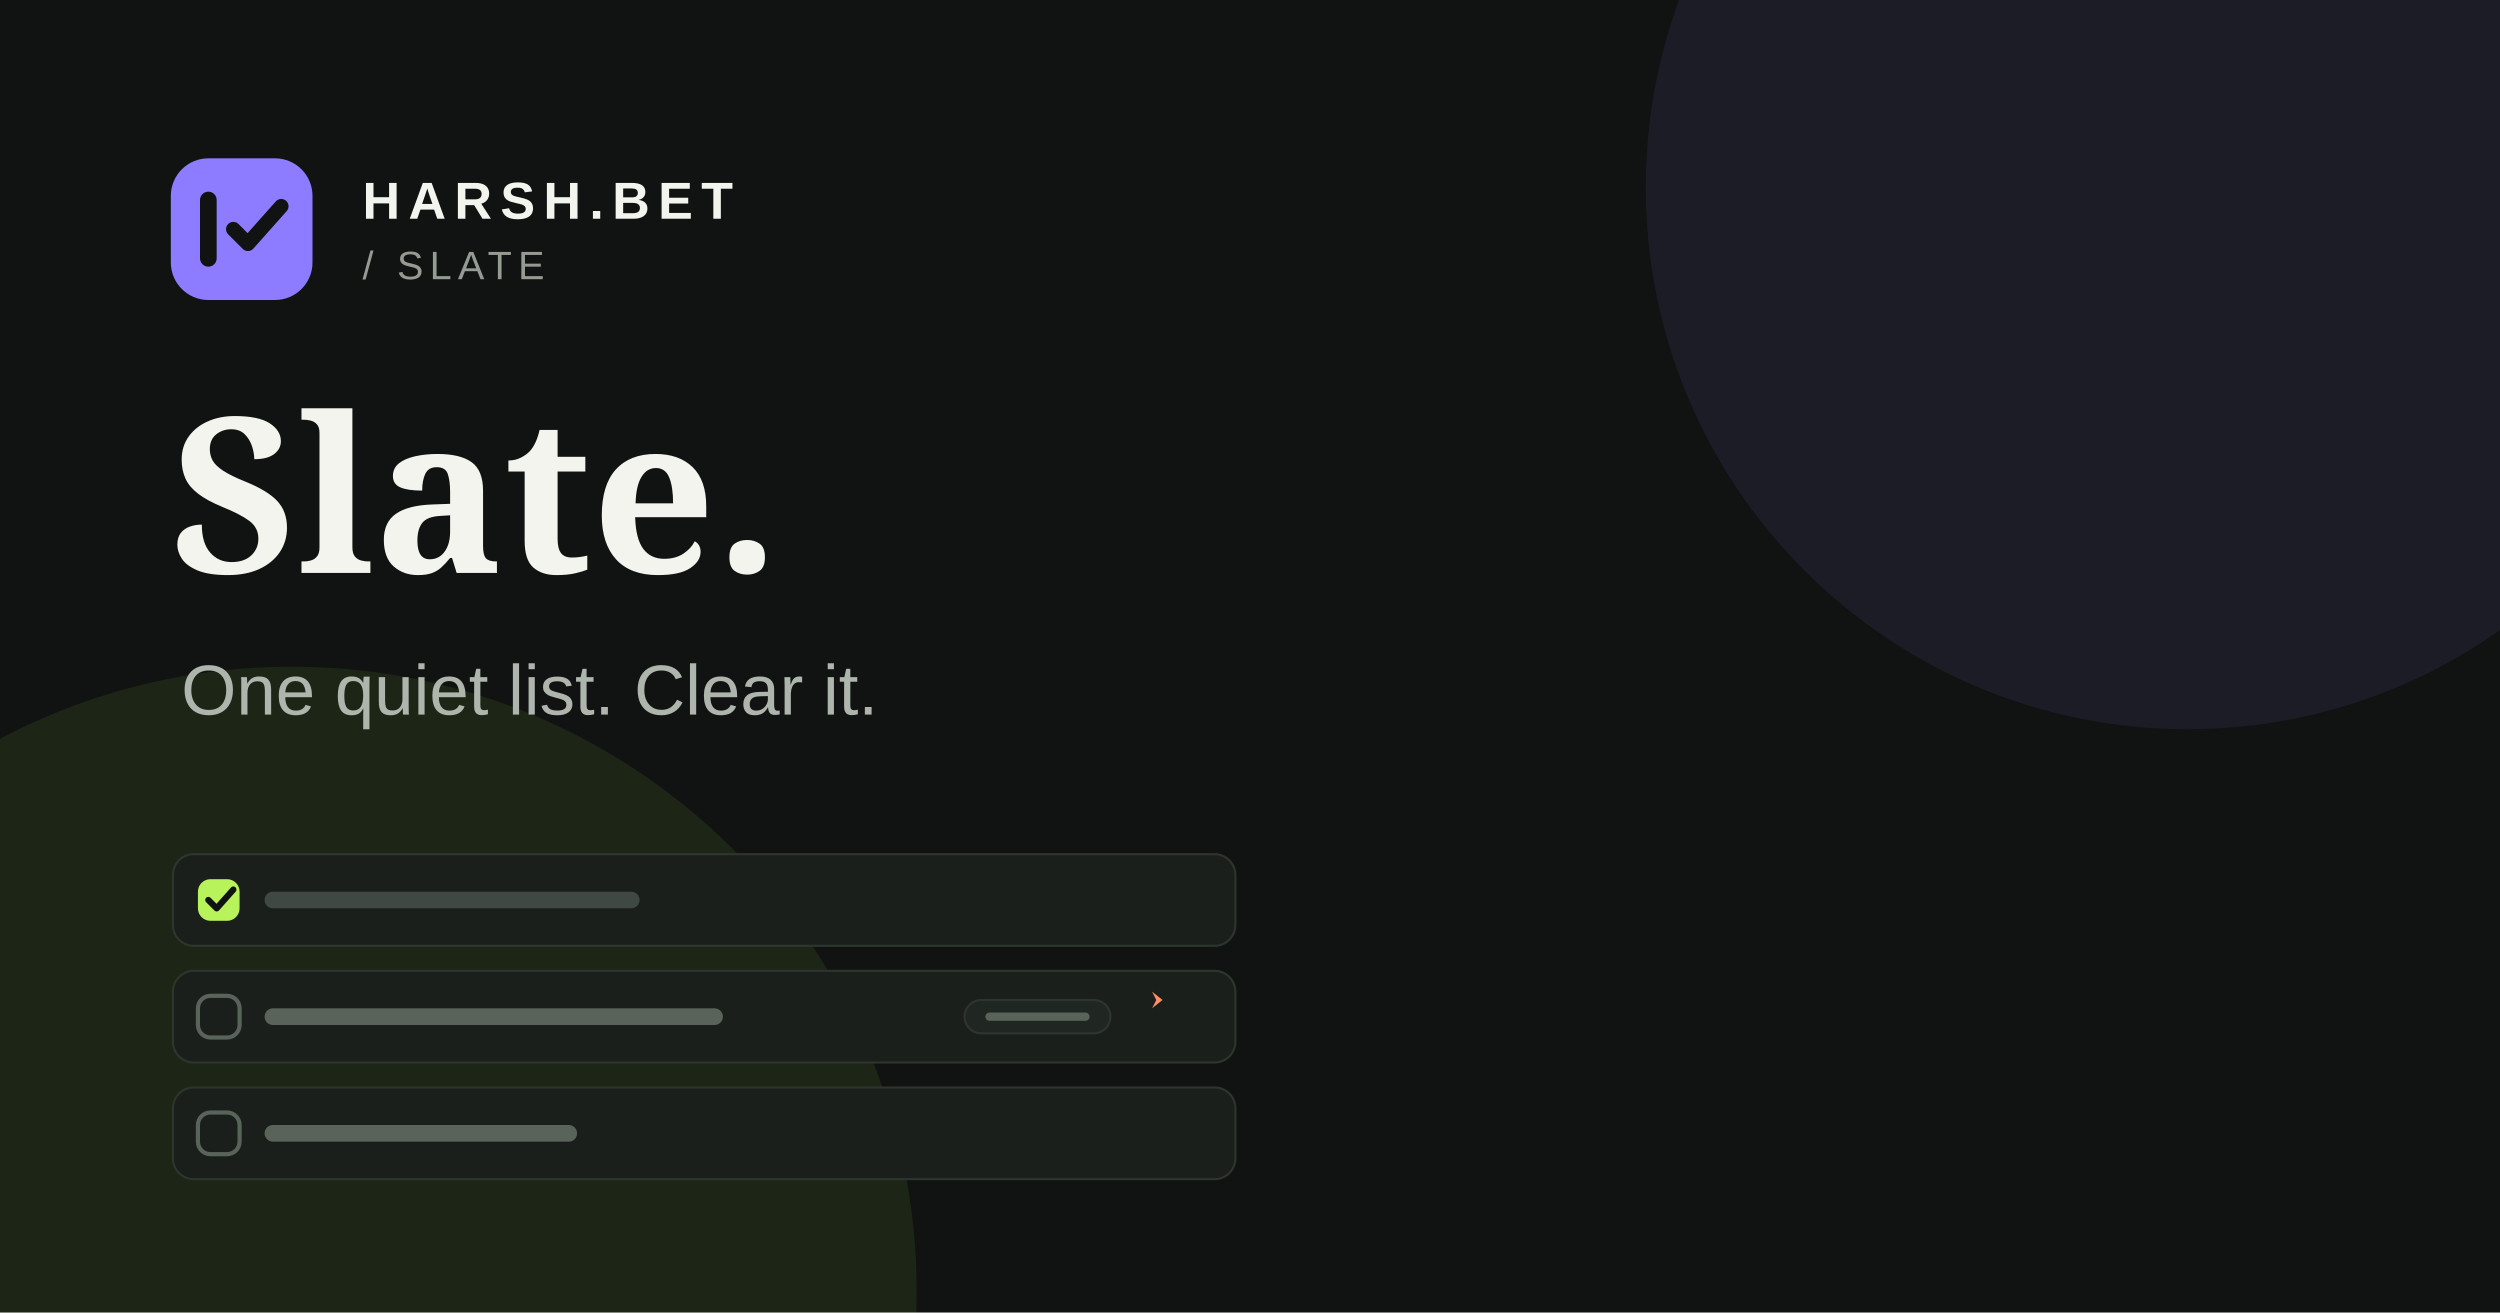
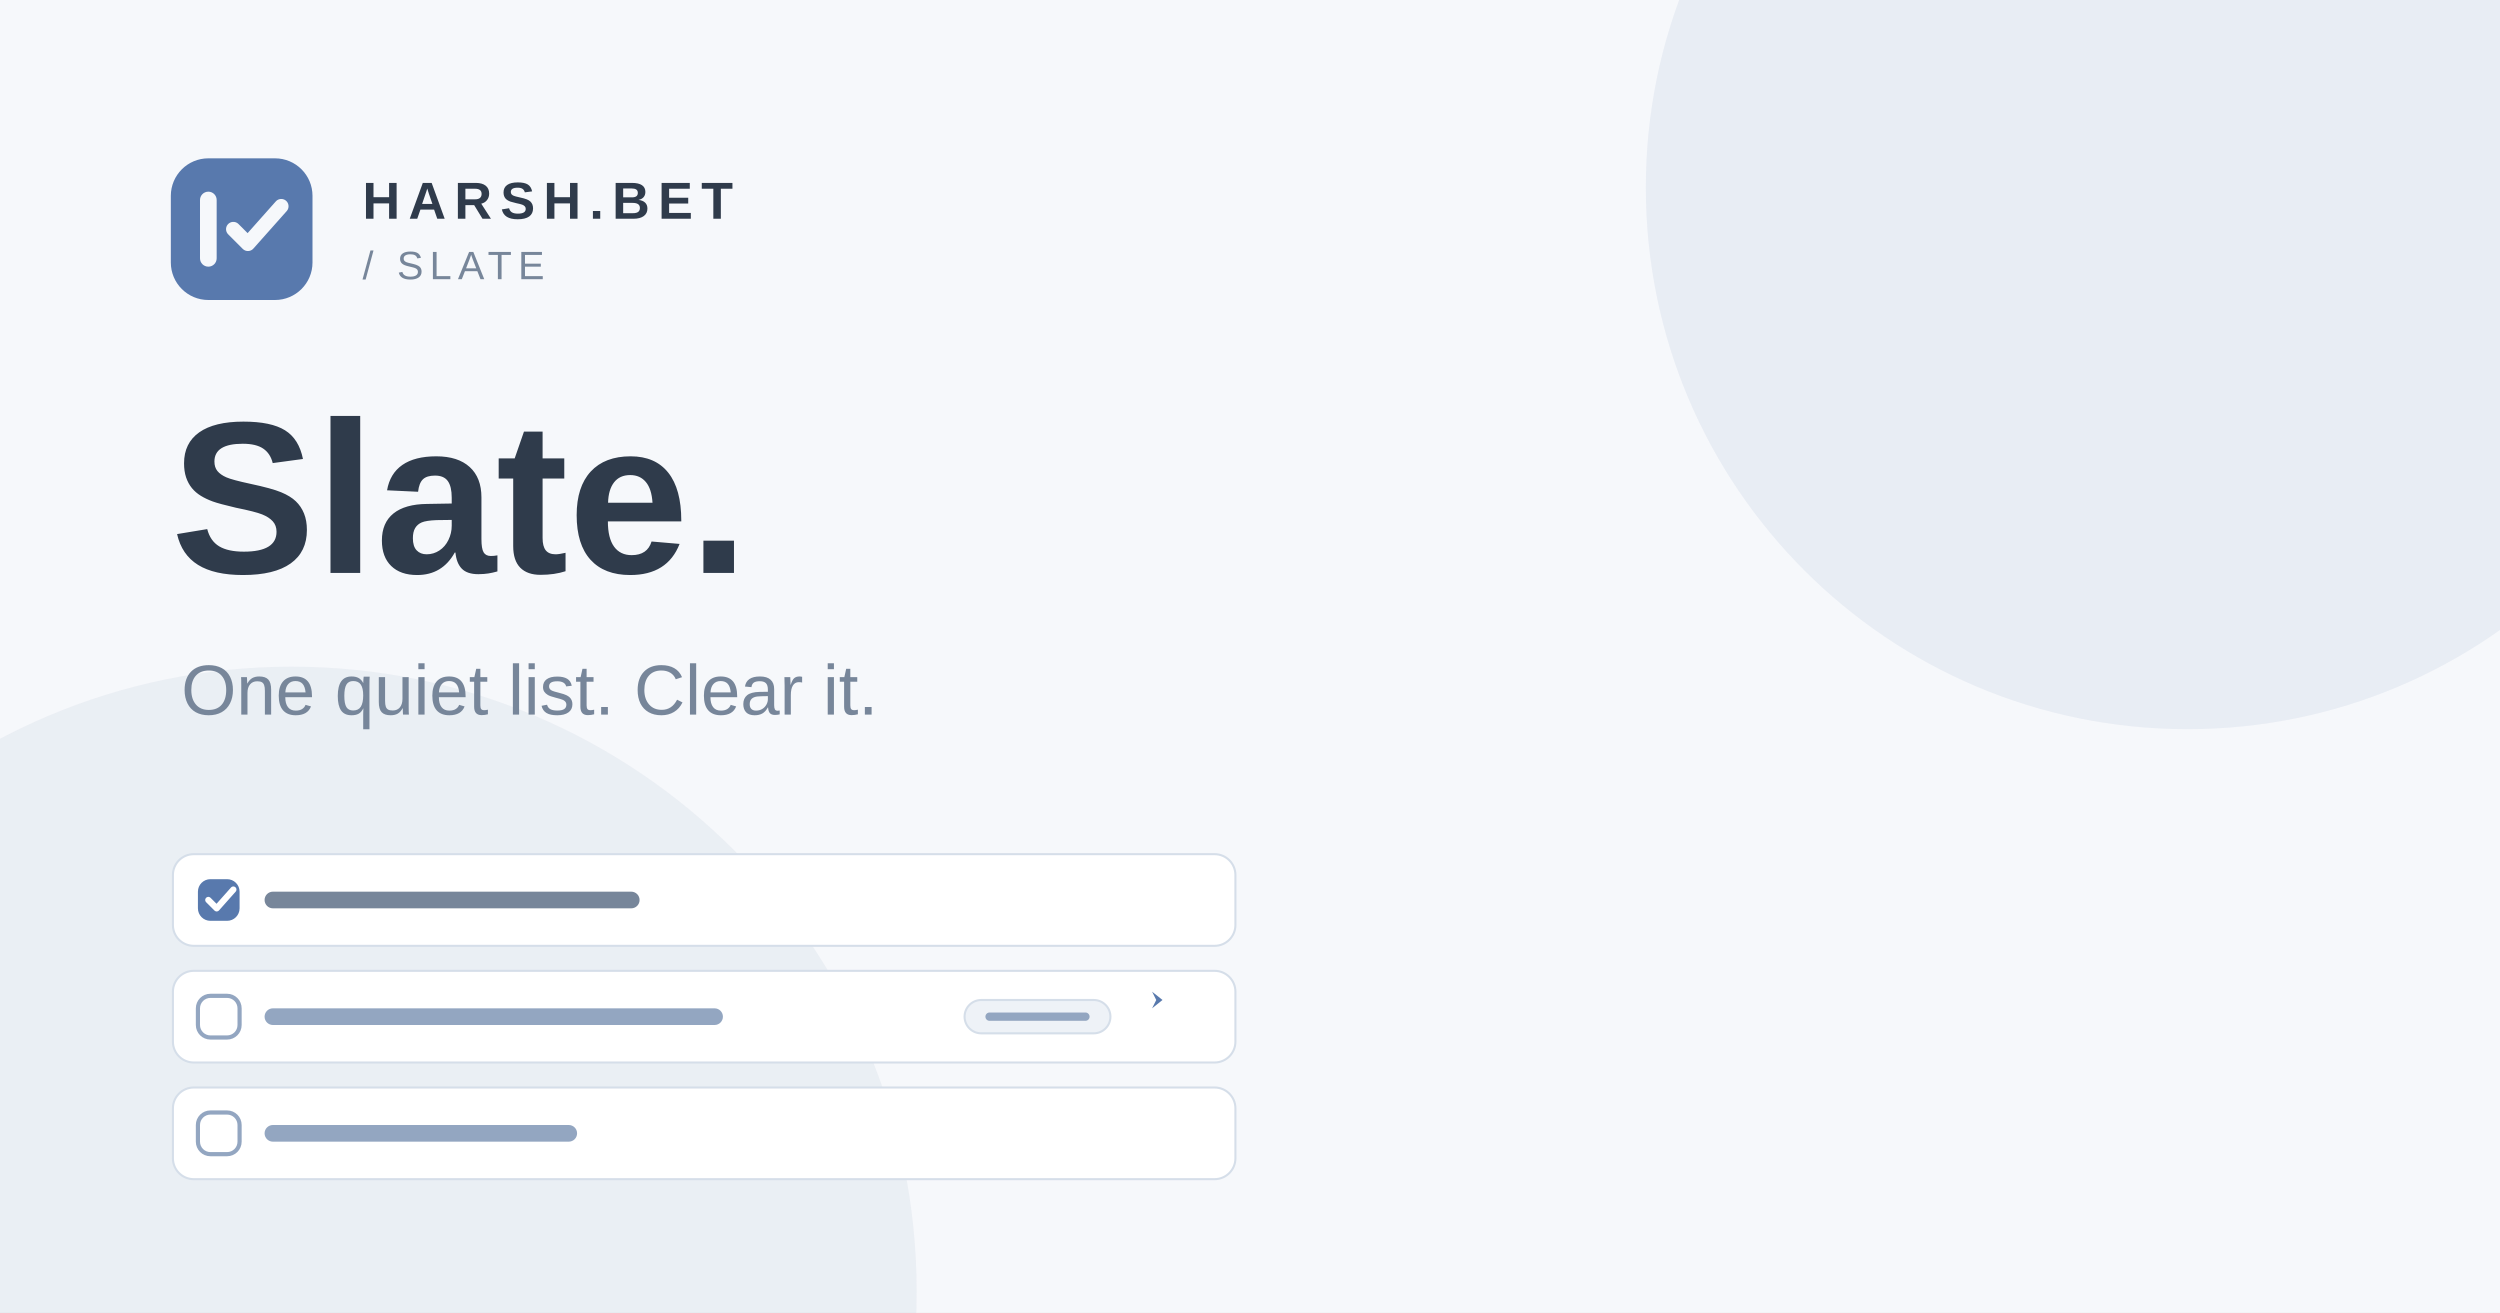
<svg xmlns="http://www.w3.org/2000/svg" width="1200" height="630" viewBox="0 0 1200 630">
-   <rect width="1200" height="630" fill="#101311" />
-   <circle cx="1050" cy="90" r="260" fill="#8d7cff" opacity=".09" />
-   <circle cx="140" cy="620" r="300" fill="#b8f35b" opacity=".08" />
+   <rect width="1200" height="630" fill="#f6f8fb" />
+   <circle cx="1050" cy="90" r="260" fill="#5879ad" opacity=".09" />
+   <circle cx="140" cy="620" r="300" fill="#93a6c1" opacity=".12" />
  <g transform="translate(82 76)">
-     <rect width="68" height="68" rx="18" fill="#8d7cff" />
-     <rect x="14" y="16" width="8" height="36" rx="4" fill="#101311" />
-     <path d="m30 34 7 7 16-18" fill="none" stroke="#101311" stroke-linecap="round" stroke-linejoin="round" stroke-width="7" />
-     <text x="92" y="29" fill="#f2f4ed" font-family="Arial, sans-serif" font-size="25" font-weight="700" letter-spacing="4">HARSH.BET</text>
-     <text x="92" y="58" fill="#939b92" font-family="Arial, sans-serif" font-size="19" letter-spacing="3">/ SLATE</text>
+     <rect width="68" height="68" rx="18" fill="#5879ad" />
+     <rect x="14" y="16" width="8" height="36" rx="4" fill="#f6f8fb" />
+     <path d="m30 34 7 7 16-18" fill="none" stroke="#f6f8fb" stroke-linecap="round" stroke-linejoin="round" stroke-width="7" />
+     <text x="92" y="29" fill="#2f3b4b" font-family="Arial, sans-serif" font-size="25" font-weight="700" letter-spacing="4">HARSH.BET</text>
+     <text x="92" y="58" fill="#77869a" font-family="Arial, sans-serif" font-size="19" letter-spacing="3">/ SLATE</text>
  </g>
-   <text x="82" y="275" fill="#f2f4ed" font-family="Georgia, serif" font-size="104" font-weight="700">Slate.</text>
-   <text x="87" y="343" fill="#aeb5ad" font-family="Arial, sans-serif" font-size="34">One quiet list. Clear it.</text>
+   <text x="82" y="275" fill="#2f3b4b" font-family="Arial, sans-serif" font-size="104" font-weight="700">Slate.</text>
+   <text x="87" y="343" fill="#77869a" font-family="Arial, sans-serif" font-size="34">One quiet list. Clear it.</text>
  <g transform="translate(83 410)">
-     <rect width="510" height="44" rx="10" fill="#1a1f1b" stroke="#2d352e" />
-     <rect x="12" y="12" width="20" height="20" rx="6" fill="#b8f35b" />
-     <path d="m17 22 4 4 8-9" fill="none" stroke="#101311" stroke-linecap="round" stroke-linejoin="round" stroke-width="3" />
-     <rect x="44" y="18" width="180" height="8" rx="4" fill="#3f4941" />
-     <rect y="56" width="510" height="44" rx="10" fill="#1a1f1b" stroke="#2d352e" />
-     <rect x="12" y="68" width="20" height="20" rx="6" fill="none" stroke="#59635a" stroke-width="2" />
-     <rect x="44" y="74" width="220" height="8" rx="4" fill="#59635a" />
-     <path d="m470 66 5 4-5 4 2-4z" fill="#ff8e64" />
-     <rect x="380" y="70" width="70" height="16" rx="8" fill="#202621" stroke="#2d352e" />
-     <rect x="390" y="76" width="50" height="4" rx="2" fill="#59635a" />
-     <rect y="112" width="510" height="44" rx="10" fill="#1a1f1b" stroke="#2d352e" />
-     <rect x="12" y="124" width="20" height="20" rx="6" fill="none" stroke="#59635a" stroke-width="2" />
-     <rect x="44" y="130" width="150" height="8" rx="4" fill="#59635a" />
+     <rect width="510" height="44" rx="10" fill="#ffffff" stroke="#d5dee9" />
+     <rect x="12" y="12" width="20" height="20" rx="6" fill="#5879ad" />
+     <path d="m17 22 4 4 8-9" fill="none" stroke="#ffffff" stroke-linecap="round" stroke-linejoin="round" stroke-width="3" />
+     <rect x="44" y="18" width="180" height="8" rx="4" fill="#77869a" />
+     <rect y="56" width="510" height="44" rx="10" fill="#ffffff" stroke="#d5dee9" />
+     <rect x="12" y="68" width="20" height="20" rx="6" fill="none" stroke="#93a6c1" stroke-width="2" />
+     <rect x="44" y="74" width="220" height="8" rx="4" fill="#93a6c1" />
+     <path d="m470 66 5 4-5 4 2-4z" fill="#5879ad" />
+     <rect x="380" y="70" width="70" height="16" rx="8" fill="#eef2f7" stroke="#d5dee9" />
+     <rect x="390" y="76" width="50" height="4" rx="2" fill="#93a6c1" />
+     <rect y="112" width="510" height="44" rx="10" fill="#ffffff" stroke="#d5dee9" />
+     <rect x="12" y="124" width="20" height="20" rx="6" fill="none" stroke="#93a6c1" stroke-width="2" />
+     <rect x="44" y="130" width="150" height="8" rx="4" fill="#93a6c1" />
  </g>
</svg>
